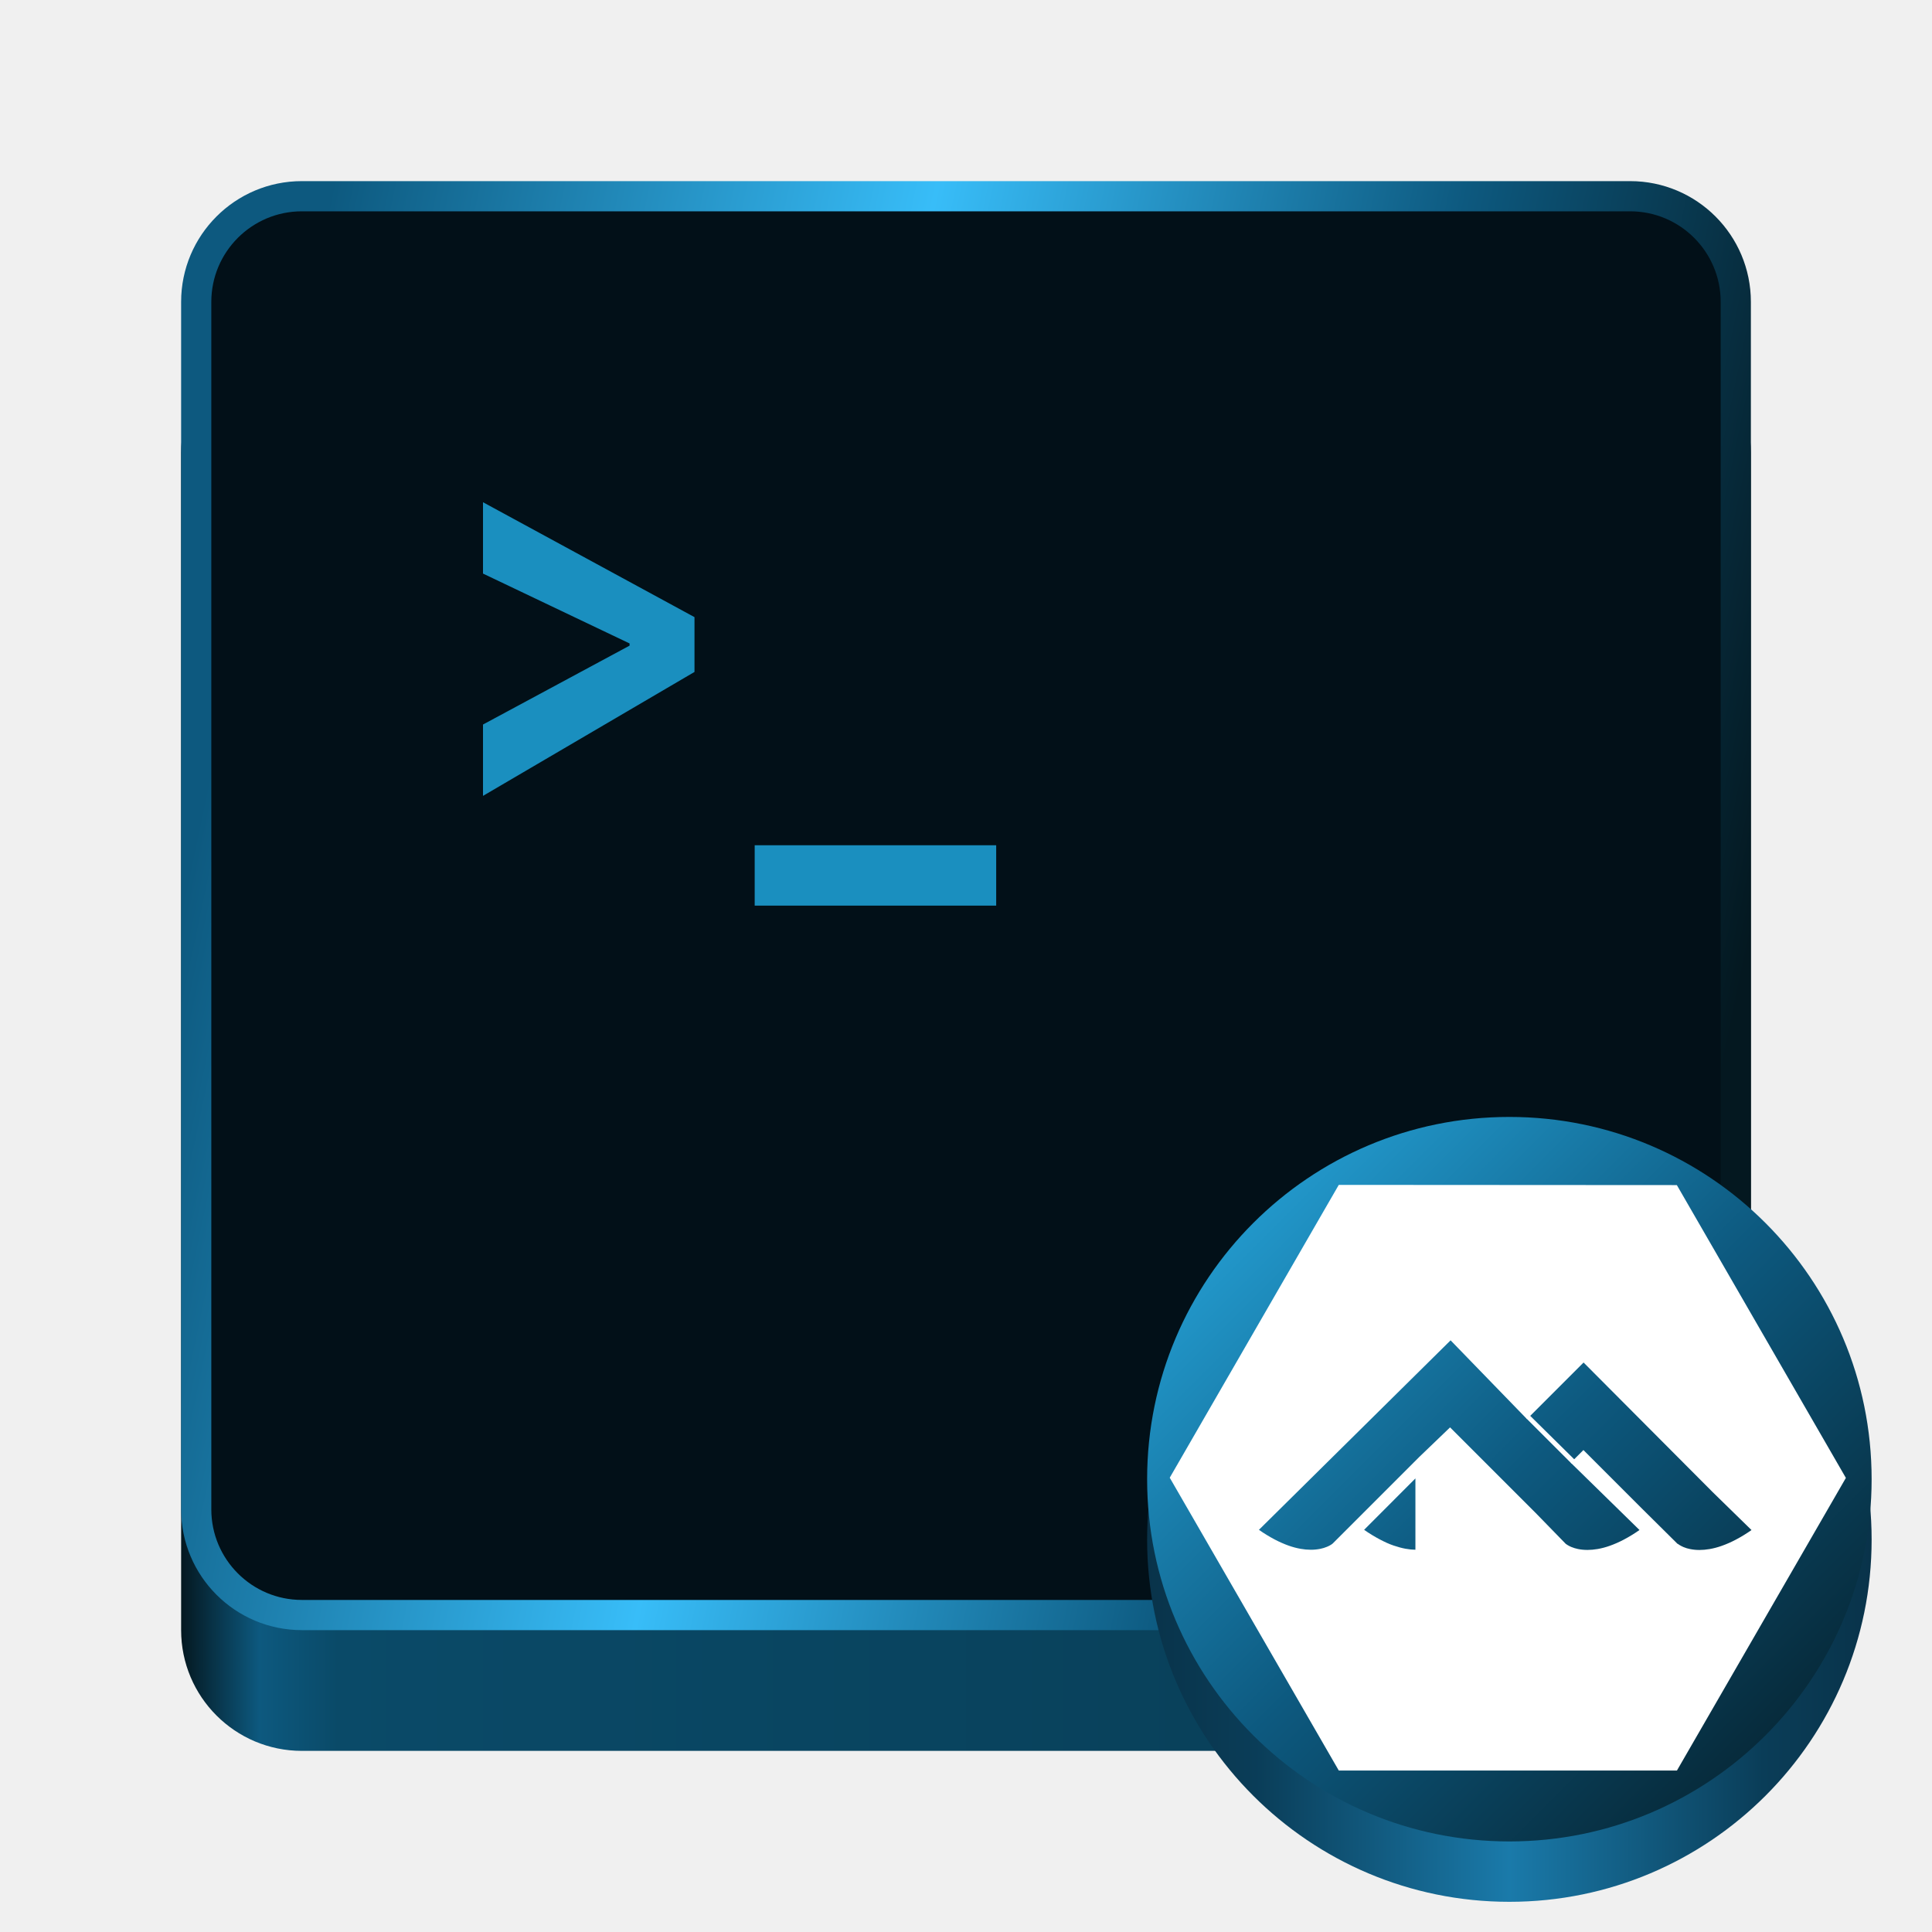
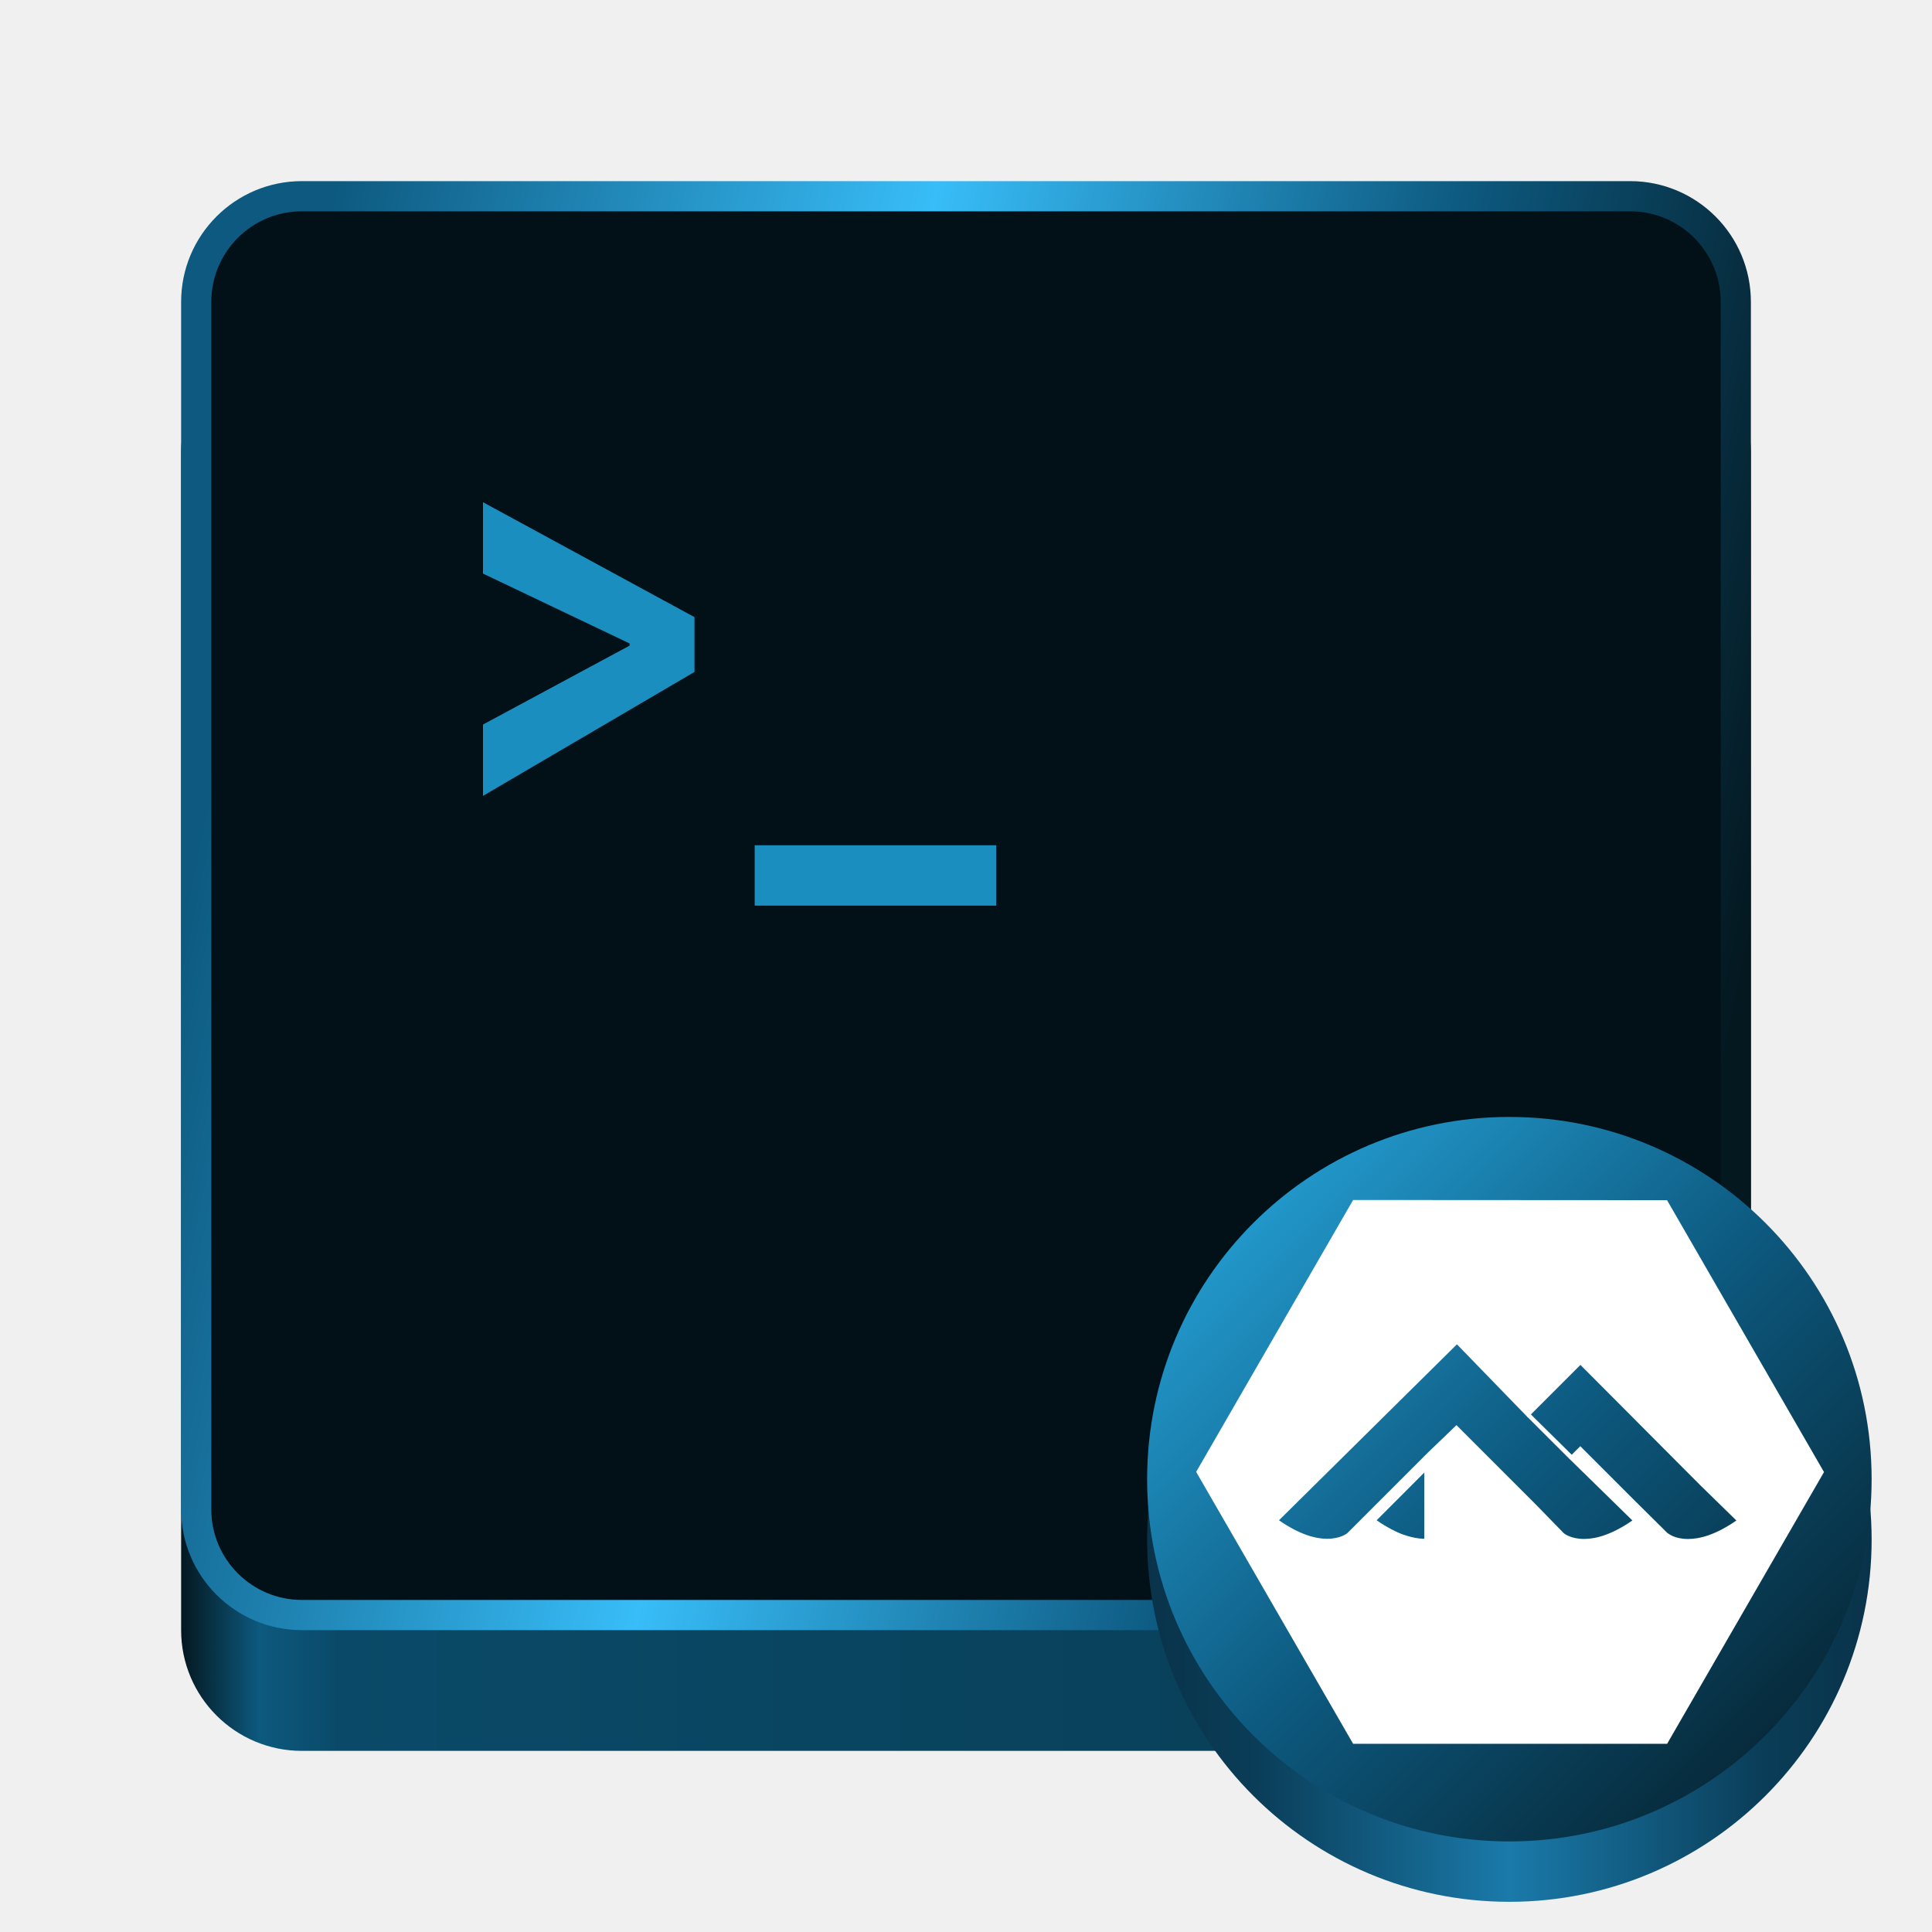
<svg xmlns="http://www.w3.org/2000/svg" height="128px" viewBox="0 0 128 128" width="128px">
  <defs>
    <linearGradient id="a" gradientUnits="userSpaceOnUse" x1="12" x2="116" y1="64" y2="64">
      <stop offset="0" stop-color="#041820" />
      <stop offset="0.05" stop-color="#0d597f" />
      <stop offset="0.1" stop-color="#0a4a68" />
      <stop offset="0.9" stop-color="#083d55" />
      <stop offset="0.95" stop-color="#0d597f" />
      <stop offset="1" stop-color="#041820" />
    </linearGradient>
    <linearGradient id="b" gradientUnits="userSpaceOnUse" x1="12" x2="112.041" y1="60" y2="80.988">
      <stop offset="0" stop-color="#0d597f" />
      <stop offset="0.384" stop-color="#38bdf8" />
      <stop offset="0.721" stop-color="#0d597f" />
      <stop offset="1" stop-color="#041820" />
    </linearGradient>
    <linearGradient id="cgrad" gradientUnits="userSpaceOnUse" x1="76" y1="74" x2="124" y2="122">
      <stop offset="0" stop-color="#2ab0e8" />
      <stop offset="0.5" stop-color="#0d597f" />
      <stop offset="1" stop-color="#041820" />
    </linearGradient>
    <linearGradient id="shadowgrad" gradientUnits="userSpaceOnUse" x1="76" y1="102" x2="124" y2="102">
      <stop offset="0" stop-color="#09334a" />
      <stop offset="0.15" stop-color="#0a3d58" />
      <stop offset="0.5" stop-color="#1a7aaa" />
      <stop offset="0.85" stop-color="#0a3d58" />
      <stop offset="1" stop-color="#09334a" />
    </linearGradient>
  </defs>
  <path d="m 20 22 h 88 c 4.418 0 8 3.582 8 8 v 78 c 0 4.418 -3.582 8 -8 8 h -88 c -4.418 0 -8 -3.582 -8 -8 v -78 c 0 -4.418 3.582 -8 8 -8 z m 0 0" fill="url(#a)" />
  <path d="m 20 12 h 88 c 4.418 0 8 3.582 8 8 v 80 c 0 4.418 -3.582 8 -8 8 h -88 c -4.418 0 -8 -3.582 -8 -8 v -80 c 0 -4.418 3.582 -8 8 -8 z m 0 0" fill="url(#b)" />
  <path d="m 20 14 h 88 c 3.312 0 6 2.688 6 6 v 80 c 0 3.312 -2.688 6 -6 6 h -88 c -3.312 0 -6 -2.688 -6 -6 v -80 c 0 -3.312 2.688 -6 6 -6 z m 0 0" fill="#021018" />
  <path d="m 46.012 40.887 l -14.012 -7.613 v 4.727 l 9.711 4.629 v 0.145 l -9.711 5.227 v 4.727 l 14.012 -8.211 z m 0 0" fill="#1a8fbf" />
  <path d="m 50 56 v 4 h 16 v -4 z m 0 0" fill="#1a8fbf" />
  <circle cx="100" cy="102" r="24" fill="url(#shadowgrad)" />
  <circle cx="100" cy="98" r="24" fill="url(#cgrad)" />
-   <g transform="translate(77.5,78.5) scale(0.7) translate(0,-4.28)">
+   <g transform="translate(79.25,79.5) scale(0.65) translate(0,-4.28)">
    <path fill="#ffffff" d="M23.25 38.81v-6.745l-4.855 4.864q.712.5 1.48.906c.463.243.87.434 1.303.58s.782.24 1.13.304.66.093.95.096m24.822-.562q.067.055.142.1a3 3 0 0 0 .385.203 3 3 0 0 0 .637.194q.446.09.9.087c.3 0 .608-.03.955-.087a7 7 0 0 0 1.138-.301 10 10 0 0 0 1.32-.579q.78-.411 1.503-.918l-3.685-3.6-12.21-12.258-5.356 5.356-7.23-7.455L8.439 36.93a14 14 0 0 0 1.5.918c.47.246.91.434 1.317.58a7 7 0 0 0 1.135.301 5.5 5.5 0 0 0 .955.087 4.5 4.5 0 0 0 .9-.087 3.3 3.3 0 0 0 .637-.194 2.5 2.5 0 0 0 .385-.197l.145-.104 8.193-8.193 2.924-2.808 8.106 8.106 2.837 2.912a1 1 0 0 0 .145.101 2.5 2.5 0 0 0 .385.2q.31.128.637.194c.255.052.556.087.903.087.3 0 .608-.03.955-.087a7 7 0 0 0 1.138-.301 10 10 0 0 0 1.32-.579q.78-.411 1.503-.918l-6.508-6.37 1.2-1.2 5.63 5.63 3.283 3.254m-.07-33.96 15.998 27.714L48.003 59.71H15.996L-.002 31.997 15.996 4.283z" />
    <path fill="#ffffff" d="m38.02 30.65-4.262-4.256.304-.304 4.3 4.244z" />
  </g>
</svg>
